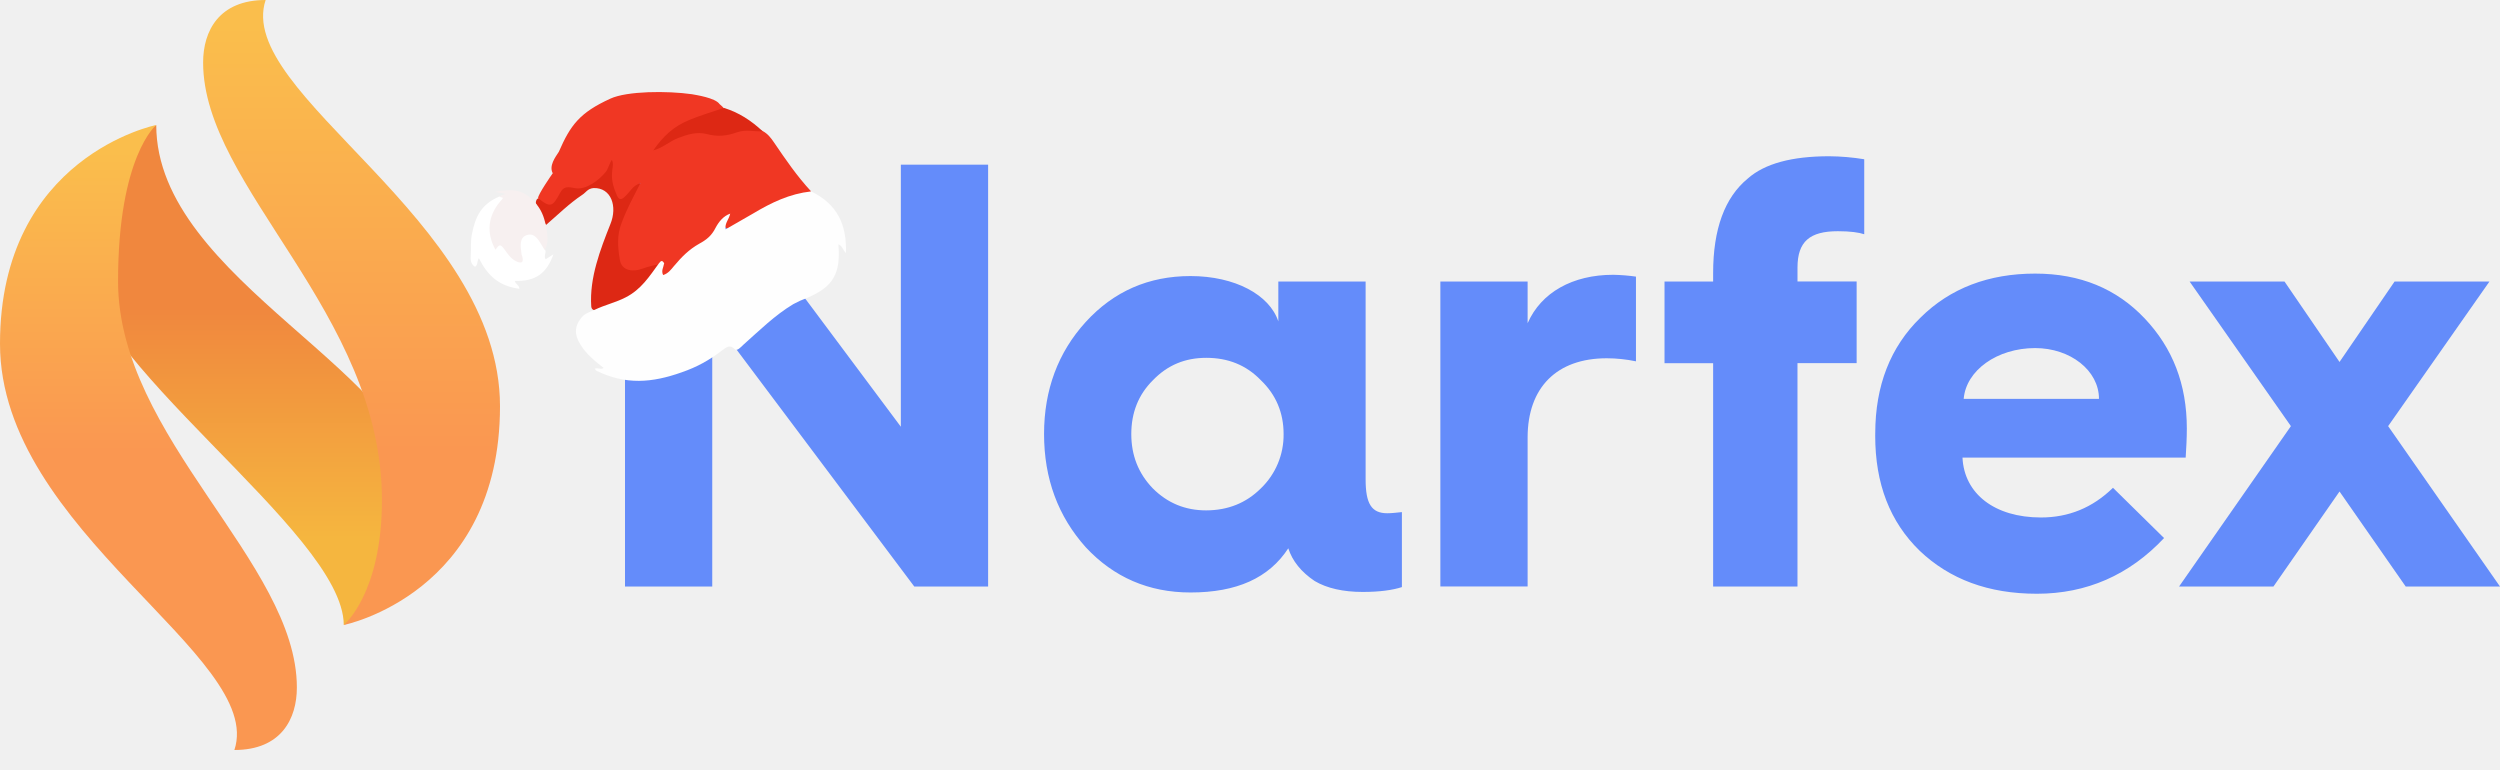
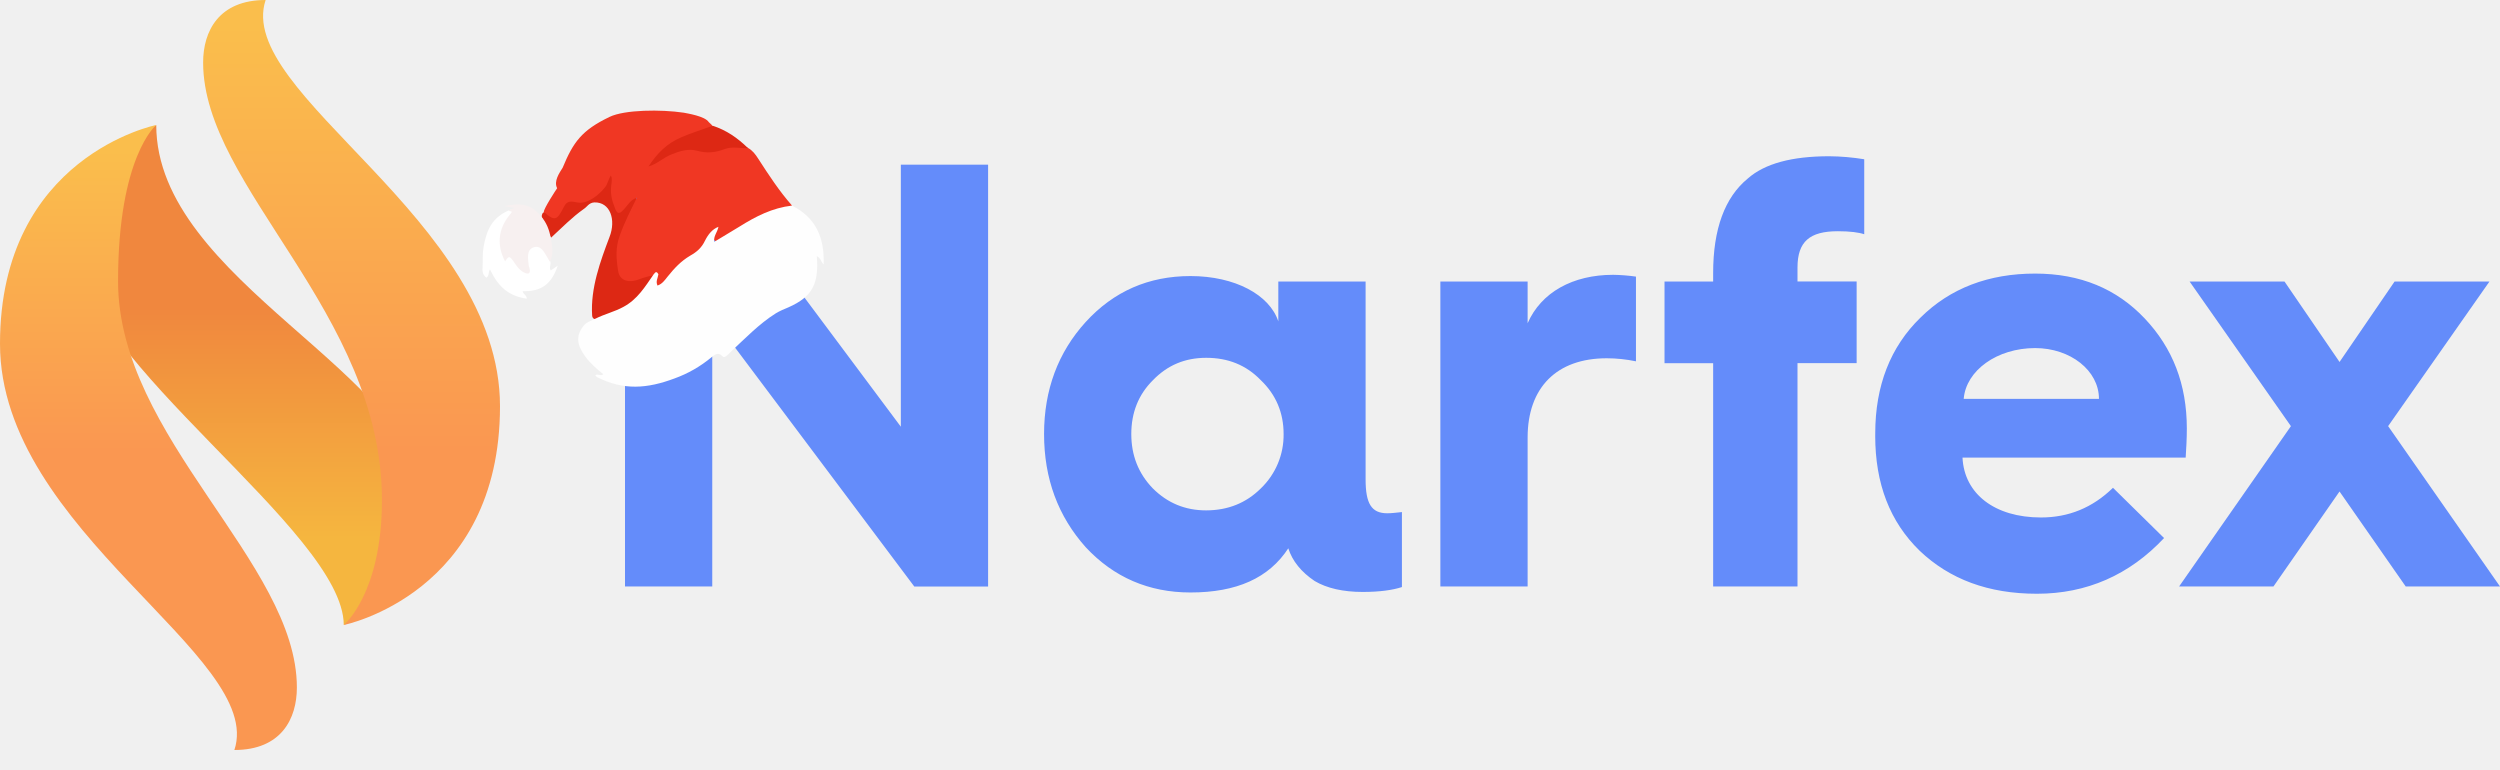
- <svg xmlns="http://www.w3.org/2000/svg" width="130" height="40" fill="none">
+ <svg xmlns="http://www.w3.org/2000/svg" viewBox="0 0 104 32" fill="none">
  <g clip-path="url(#clip0)">
-     <path d="M17.875 32.5c0-4.875-13.813-13.813-13.813-19.5 0-4.063 4.063-6.5 4.063-6.5 0 8.125 13.813 13 13.813 19.5 0 4.875-4.063 6.5-4.063 6.5z" fill="url(#paint0_linear)" />
-     <path d="M12.188 39C13.812 34.125 0 27.625 0 17.875S8.125 6.5 8.125 6.5s-1.986 1.615-1.986 8.125c0 8.125 9.298 14.625 9.298 21.125 0 1.625-.812 3.25-3.25 3.25z" fill="url(#paint1_linear)" />
-     <path d="M13.813 0C12.187 4.875 26 11.375 26 21.125S17.875 32.5 17.875 32.5s1.986-1.625 1.986-6.5c0-9.75-9.299-16.25-9.299-22.75 0-1.625.813-3.25 3.25-3.25z" fill="url(#paint2_linear)" />
-     <path d="M32.5 30.498V8.56h4.172l10.172 13.63V8.563h4.538V30.5h-3.839L37.037 16.494v14.004H32.5zm23.954-13.751c1.463-1.606 3.288-2.392 5.451-2.392 2.314 0 4.111.975 4.568 2.357v-2.073h4.539v10.289c0 1.259.303 1.761 1.126 1.761.213 0 .487-.03.761-.06v3.9c-.487.158-1.158.252-2.04.252-1.005 0-1.858-.189-2.498-.569-.7-.471-1.157-1.038-1.37-1.7-1.005 1.544-2.68 2.297-5.086 2.297-2.163 0-3.99-.785-5.45-2.356-1.433-1.605-2.164-3.556-2.164-5.886 0-2.297.731-4.247 2.163-5.82zM65.56 25.4a3.85 3.85 0 001.187-2.833c0-1.102-.396-2.045-1.187-2.8-.762-.787-1.706-1.16-2.836-1.16-1.096 0-2.01.376-2.771 1.164-.762.754-1.126 1.698-1.126 2.8 0 1.101.364 2.046 1.126 2.832.761.756 1.675 1.137 2.771 1.137 1.13-.004 2.075-.384 2.836-1.14zm9.339 5.098v-15.86h4.537v2.17c.702-1.604 2.346-2.519 4.446-2.519.398.007.795.039 1.188.095v4.405a7.57 7.57 0 00-1.521-.159c-2.59 0-4.113 1.513-4.113 4.123v7.742l-4.537.003zm14.184 0V18.886h-2.528v-4.247h2.528v-.441c0-2.297.609-3.934 1.797-4.91.883-.786 2.313-1.163 4.234-1.163.612.005 1.222.057 1.826.156v3.9c-.273-.094-.73-.158-1.37-.158-1.462 0-2.1.536-2.1 1.89v.723h3.075v4.247h-3.076v11.615h-4.386zm8.43-7.962c0-2.485.792-4.5 2.345-6.012 1.553-1.544 3.564-2.297 5.97-2.297 2.344 0 4.233.787 5.694 2.33 1.46 1.541 2.193 3.428 2.193 5.725 0 .535-.031 1.04-.06 1.512h-11.606c.091 1.887 1.675 3.115 4.082 3.115 1.43 0 2.681-.504 3.744-1.544l2.656 2.614c-1.8 1.92-4.025 2.896-6.612 2.896-2.528 0-4.537-.755-6.094-2.234-1.554-1.51-2.314-3.493-2.314-5.98l.002-.125zm11.634-1.795c0-1.478-1.493-2.641-3.319-2.641-1.981 0-3.594 1.163-3.716 2.641h7.035z" fill="#648CFA" />
-     <path d="M113.312 30.498l5.815-8.339-5.268-7.52h4.935l2.861 4.183 2.863-4.183h4.934l-5.269 7.52L130 30.5h-4.903l-3.442-4.942-3.436 4.941h-4.907z" fill="#648CFA" />
+     <path d="M14.3 26c0-3.9-11.05-11.05-11.05-15.6 0-3.25 3.25-5.2 3.25-5.2 0 6.5 11.05 10.4 11.05 15.6 0 3.9-3.25 5.2-3.25 5.2z" fill="url(#paint0_linear)" />
+     <path d="M9.75 31.2C11.05 27.3 0 22.1 0 14.3c0-7.8 6.5-9.1 6.5-9.1s-1.589 1.292-1.589 6.5c0 6.5 7.439 11.7 7.439 16.9 0 1.3-.65 2.6-2.6 2.6z" fill="url(#paint1_linear)" />
+     <path d="M11.05 0c-1.3 3.9 9.75 9.1 9.75 16.9 0 7.8-6.5 9.1-6.5 9.1s1.589-1.3 1.589-5.2c0-7.8-7.439-13-7.439-18.2 0-1.3.65-2.6 2.6-2.6z" fill="url(#paint2_linear)" />
+     <path d="M26 24.398V6.848h3.338l8.137 10.903v-10.9h3.63V24.4h-3.07L29.63 13.195v11.203H26zM45.163 13.397c1.17-1.284 2.63-1.913 4.361-1.913 1.851 0 3.29.78 3.654 1.885v-1.658h3.631v8.231c0 1.008.243 1.41.901 1.41.17 0 .39-.025.61-.05v3.12c-.39.127-.927.203-1.633.203-.804 0-1.486-.151-1.998-.455-.56-.377-.926-.83-1.096-1.36-.805 1.235-2.145 1.837-4.069 1.837-1.73 0-3.191-.628-4.36-1.885-1.146-1.284-1.731-2.845-1.731-4.708 0-1.838.585-3.398 1.73-4.657zm7.285 6.923a3.078 3.078 0 00.95-2.266c0-.882-.317-1.636-.95-2.24-.61-.63-1.364-.929-2.269-.929-.877 0-1.608.302-2.217.931-.609.604-.9 1.359-.9 2.24 0 .882.291 1.638.9 2.266.61.605 1.34.91 2.217.91.904-.003 1.66-.307 2.269-.912zM59.919 24.398V11.711h3.63v1.736c.561-1.284 1.877-2.015 3.557-2.015.318.005.635.03.95.075v3.524a6.051 6.051 0 00-1.217-.127c-2.072 0-3.29 1.21-3.29 3.299v6.193l-3.63.002zM71.267 24.398v-9.29h-2.023v-3.397h2.023v-.353c0-1.837.487-3.147 1.437-3.928.707-.628 1.85-.93 3.387-.93.49.004.978.046 1.461.125v3.12c-.219-.076-.585-.126-1.096-.126-1.17 0-1.68.428-1.68 1.51v.58h2.46v3.398h-2.46v9.291h-3.51zM78.01 18.029c0-1.988.634-3.6 1.876-4.81 1.243-1.235 2.851-1.838 4.776-1.838 1.876 0 3.387.63 4.555 1.864 1.169 1.234 1.755 2.743 1.755 4.58 0 .429-.024.832-.048 1.21H81.64c.072 1.51 1.34 2.492 3.264 2.492 1.145 0 2.145-.403 2.996-1.235l2.125 2.091c-1.44 1.537-3.22 2.317-5.29 2.317-2.022 0-3.63-.604-4.875-1.787-1.243-1.209-1.851-2.795-1.851-4.784l.002-.1zm9.307-1.436c0-1.183-1.194-2.113-2.655-2.113-1.584 0-2.875.93-2.972 2.113h5.627z" fill="#648CFA" />
+     <path d="M90.65 24.398l4.652-6.67-4.215-6.017h3.948l2.29 3.347 2.29-3.347h3.947l-4.216 6.016L104 24.398h-3.922l-2.754-3.952-2.749 3.952H90.65z" fill="#648CFA" />
  </g>
-   <path d="M27.954 10.332c-.053.026-.09.132-.091.22.135.417.297.799.53 1.146.637-.548 1.184-1.097 1.881-1.565.187-.112.279-.332.598-.354.91-.024 1.25.952.865 1.883-.514 1.3-1.094 2.786-.992 4.27.015.169.13.223.29.19a5.92 5.92 0 001.475-.537c.856-.457 1.386-1.042 1.78-1.911-.018-.036-.025-.142-.096-.151-.309-.049-.595.177-.87.244-.648.16-.972-.057-1.06-.694-.152-1.088.296-2.027.787-2.966.1-.201.36-.436.186-.615-.236-.215-.47.073-.614.23-.116.122-.183.44-.42.313-.219-.136-.267-.463-.308-.684-.04-.222.006-.398.018-.6-.006-.195.111-.361-.1-.479-.21-.117-.284.138-.34.252-.3.605-.826.925-1.456 1.076-.142.024-.23-.02-.353-.049a.52.52 0 00-.65.248c-.327.596-.338.755-.989.499l-.07.034z" fill="#DD2814" />
-   <path d="M25.948 10.227c-.908.394-1.226 1.008-1.408 1.95-.077.388-.037.698-.06 1.104-.022.229-.007.441.22.594.17-.104.093-.308.202-.447.472.933 1.048 1.444 2.107 1.59-.006-.194-.2-.232-.241-.41 1.07.032 1.66-.384 2.01-1.386l-.402.26c-.104-.125.014-.336-.011-.433-.126-.443-.314-.923-.8-.93-.486-.005-.538.48-.57.868-.001.088.127.355-.024.406-.169.06-.29-.101-.42-.235-.235-.26-.32-.57-.736-.522-.124.016-.147-.214-.145-.346-.026-.646.01-1.21.476-1.699.09-.087.224-.173.111-.316-.086-.134-.202-.1-.309-.048z" fill="#fff" />
-   <path d="M25.948 10.227c.194.082.301-.014.058.256-.63.743-.731 1.625-.24 2.505.208-.297.243-.314.486.007.139.196.303.445.567.581.263.136.449.112.33-.27a.24.24 0 01-.033-.114c-.039-.354-.138-.832.28-.968.417-.136.615.273.805.575.025.054.095.152.12.205.245-.403.137-.855.055-1.297-.082-.443-.244-.825-.531-1.147-.617-.732-1.218-.748-2.105-.583.194.037.361.066.555.104a2.107 2.107 0 00-.347.146z" fill="#F7F0F0" />
-   <path d="M27.981 10.297c-.015-.168.708-1.218.762-1.288-.206-.382.127-.828.317-1.117.605-1.388 1.083-2.035 2.685-2.765.864-.395 2.942-.412 4.24-.227.194.038 1.208.184 1.433.513.044.045.184.153.21.206-.128.281-.411.286-.66.362-1.022.34-1.912.726-2.65 1.52.894-.606 1.765-.895 2.858-.634.273.066.522-.01.797-.078.577-.169 1.127-.259 1.68.022.263.136.437.36.592.591.606.891 1.203 1.764 1.934 2.551-.099.114-.214.147-.347.19a9.334 9.334 0 00-1.716.587c-.685.309-1.311.786-1.979 1.087-.418.18-.53-.007-.436-.403-.288.358-.428.842-.83 1.101a7.662 7.662 0 00-1.88 1.61c-.145.157-.29.358-.544.24-.237-.127-.021-.363-.08-.575-.033-.115-.762.105-.966.181-.445.171-1.073.145-1.17-.465-.113-.69-.157-1.283.1-1.933.267-.72.63-1.378.967-2.045-.382.118-.492.39-.76.652-.261.28-.384.207-.503-.13-.17-.4-.254-.754-.194-1.221.02-.141.067-.361-.028-.513-.117.166-.192.466-.3.606-.37.463-1.05.966-1.605.862-.388-.076-.6-.105-.782.246-.373.684-.48.824-1.145.267z" fill="#F03723" />
-   <path d="M37.645 5.61c-.604.205-1.2.382-1.787.622-.845.342-1.383.865-1.889 1.591.488-.126.83-.466 1.292-.645.462-.18.978-.34 1.48-.21.581.157 1.06.102 1.602-.094.453-.153.867-.024 1.318-.045-.602-.564-1.241-.979-2.016-1.218z" fill="#DD2814" />
-   <path d="M30.25 16.5c.163-.21.456-.285.687-.397.517-.25 1.094-.375 1.601-.642.794-.404 1.219-1.07 1.734-1.779.108-.14.17-.148.265.004-.04.238-.165.386-.054.617.267-.084.412-.286.565-.47.405-.48.773-.854 1.308-1.157.383-.207.651-.424.852-.827.173-.325.407-.613.763-.741-.067.317-.29.49-.242.818l1.427-.82c.972-.58 1.898-1.026 3.023-1.153 1.352.662 1.859 1.711 1.81 3.203-.157-.143-.18-.373-.391-.447.12 1.477-.236 2.196-1.624 2.779a5.25 5.25 0 00-.721.326c-.955.57-1.772 1.38-2.587 2.103-.135.13-.35.366-.455.241-.261-.268-.458-.085-.637.045-.707.538-1.313.875-2.122 1.156-1.556.553-2.91.66-4.43-.076-.052-.018-.06-.08-.095-.107.178-.086.3.075.46-.047-.384-.297-.742-.584-1.037-.967-.434-.58-.586-1.077-.1-1.662z" fill="#FEFEFE" />
+   <path d="M22.603 8.842c-.039.02-.066.1-.067.168.099.32.217.611.387.877.462-.42.86-.84 1.367-1.197.136-.086.203-.254.435-.27.662-.019.91.727.63 1.44-.375.994-.796 2.13-.722 3.265.01.128.094.17.21.145.374-.09.73-.22 1.073-.411.623-.35 1.008-.797 1.294-1.461-.012-.027-.017-.109-.069-.116-.224-.037-.432.136-.633.187-.47.122-.706-.043-.77-.53-.11-.833.215-1.55.572-2.269.073-.154.262-.334.135-.47-.171-.165-.341.056-.446.176-.085.093-.133.336-.306.239-.16-.104-.194-.354-.224-.523-.03-.17.004-.304.013-.46-.004-.148.081-.275-.072-.365-.153-.09-.207.105-.247.192-.219.463-.602.708-1.06.823-.103.02-.167-.016-.257-.037a.37.37 0 00-.472.19c-.238.455-.246.577-.72.381a9.048 9.048 0 01-.051.026z" fill="#DD2814" />
+   <path d="M21.144 8.761c-.66.302-.892.772-1.024 1.492-.056.297-.027.534-.044.844-.015.175-.005.338.16.455.124-.08.068-.236.147-.343.344.714.763 1.105 1.533 1.217-.005-.149-.146-.178-.176-.313.778.024 1.207-.294 1.462-1.06-.097.065-.195.131-.292.198-.076-.096.01-.257-.008-.331-.092-.34-.228-.706-.582-.71-.354-.006-.391.365-.415.662 0 .068.093.272-.017.31-.123.046-.21-.077-.306-.18-.17-.197-.232-.434-.535-.398-.09.012-.107-.164-.105-.265-.019-.493.006-.925.346-1.299.065-.066.163-.132.08-.242-.062-.102-.146-.076-.224-.037z" fill="#fff" />
+   <path d="M21.144 8.762c.14.062.22-.011.043.196-.459.568-.533 1.242-.175 1.915.15-.227.177-.24.353.005.101.15.22.341.412.445.191.104.327.085.24-.206a.2.2 0 01-.024-.088c-.028-.27-.1-.636.204-.74.303-.104.447.209.585.44.019.04.07.116.088.157.178-.309.1-.654.04-.993-.06-.338-.178-.63-.387-.876-.448-.56-.886-.573-1.53-.447.14.03.263.051.404.08-.071.02-.162.065-.253.112z" fill="#F7F0F0" />
+   <path d="M22.623 8.816c-.011-.129.514-.932.554-.986-.15-.292.092-.633.23-.854.44-1.061.788-1.556 1.953-2.114.628-.302 2.14-.315 3.083-.174.141.03.88.14 1.043.393.032.034.133.116.152.157-.093.215-.299.219-.48.277-.743.26-1.39.555-1.926 1.162.65-.463 1.283-.684 2.078-.484.198.05.38-.009.58-.06.42-.13.819-.198 1.221.017.191.104.318.274.431.452.44.68.875 1.349 1.407 1.95-.072.087-.156.113-.253.145a6.57 6.57 0 00-1.248.45c-.498.236-.954.6-1.44.83-.303.138-.385-.005-.316-.308-.21.274-.312.644-.604.843a5.659 5.659 0 00-1.368 1.23c-.104.12-.21.274-.395.184-.172-.097-.015-.277-.058-.44-.024-.088-.554.08-.703.14-.323.13-.78.11-.85-.357-.083-.528-.115-.98.072-1.478.194-.551.459-1.054.704-1.564-.278.09-.358.3-.554.5-.19.213-.279.157-.365-.1-.124-.306-.185-.577-.141-.934.014-.108.049-.277-.02-.392-.086.127-.14.356-.22.463-.268.354-.762.739-1.166.659-.282-.058-.436-.08-.569.188-.27.523-.35.63-.832.205z" fill="#F03723" />
+   <path d="M29.651 5.232c-.44.156-.872.292-1.3.475-.614.261-1.005.661-1.373 1.217.355-.097.603-.357.939-.494.336-.137.711-.26 1.076-.16.423.12.77.077 1.165-.072.33-.117.63-.019.96-.035-.439-.431-.904-.748-1.467-.931z" fill="#DD2814" />
+   <path d="M24.273 13.559c.118-.16.331-.218.5-.304.375-.19.795-.286 1.164-.49.577-.31.886-.819 1.26-1.36.08-.108.124-.114.193.002-.028.182-.12.295-.038.472.193-.065.299-.219.41-.359.294-.367.562-.654.951-.885.279-.158.474-.325.62-.633.126-.248.296-.469.555-.567-.049.243-.211.376-.176.626l1.038-.627c.707-.443 1.38-.785 2.199-.882.983.507 1.351 1.309 1.316 2.45-.114-.11-.131-.286-.285-.342.087 1.129-.171 1.68-1.181 2.125-.175.072-.362.15-.524.249-.695.436-1.289 1.056-1.882 1.608-.098.1-.255.28-.33.185-.19-.205-.334-.065-.464.034a5.11 5.11 0 01-1.543.884c-1.131.423-2.117.504-3.221-.058-.039-.014-.044-.061-.07-.082.13-.066.218.057.335-.036-.28-.227-.54-.446-.755-.74-.315-.443-.426-.822-.072-1.27z" fill="#FEFEFE" />
  <defs>
-     <linearGradient id="paint0_linear" x1="13" y1="28" x2="13" y2="16" gradientUnits="userSpaceOnUse">
+     <linearGradient id="paint0_linear" x1="10.4" y1="22.4" x2="10.4" y2="12.8" gradientUnits="userSpaceOnUse">
      <stop stop-color="#F5B63F" />
      <stop offset="1" stop-color="#F0873E" />
    </linearGradient>
-     <linearGradient id="paint1_linear" x1="7.719" y1="7.834" x2="7.719" y2="23.5" gradientUnits="userSpaceOnUse">
+     <linearGradient id="paint1_linear" x1="6.175" y1="6.267" x2="6.175" y2="18.8" gradientUnits="userSpaceOnUse">
      <stop stop-color="#FABE4C" />
      <stop offset="1" stop-color="#FA9751" />
    </linearGradient>
-     <linearGradient id="paint2_linear" x1="18.281" y1="1.334" x2="18.281" y2="23.5" gradientUnits="userSpaceOnUse">
+     <linearGradient id="paint2_linear" x1="14.625" y1="1.067" x2="14.625" y2="18.8" gradientUnits="userSpaceOnUse">
      <stop stop-color="#FABE4C" />
      <stop offset="1" stop-color="#FA9751" />
    </linearGradient>
    <clipPath id="clip0">
-       <path fill="#fff" d="M0 0h130v39H0z" />
+       <path fill="#fff" d="M0 0h104v31.2H0z" />
    </clipPath>
  </defs>
</svg>
